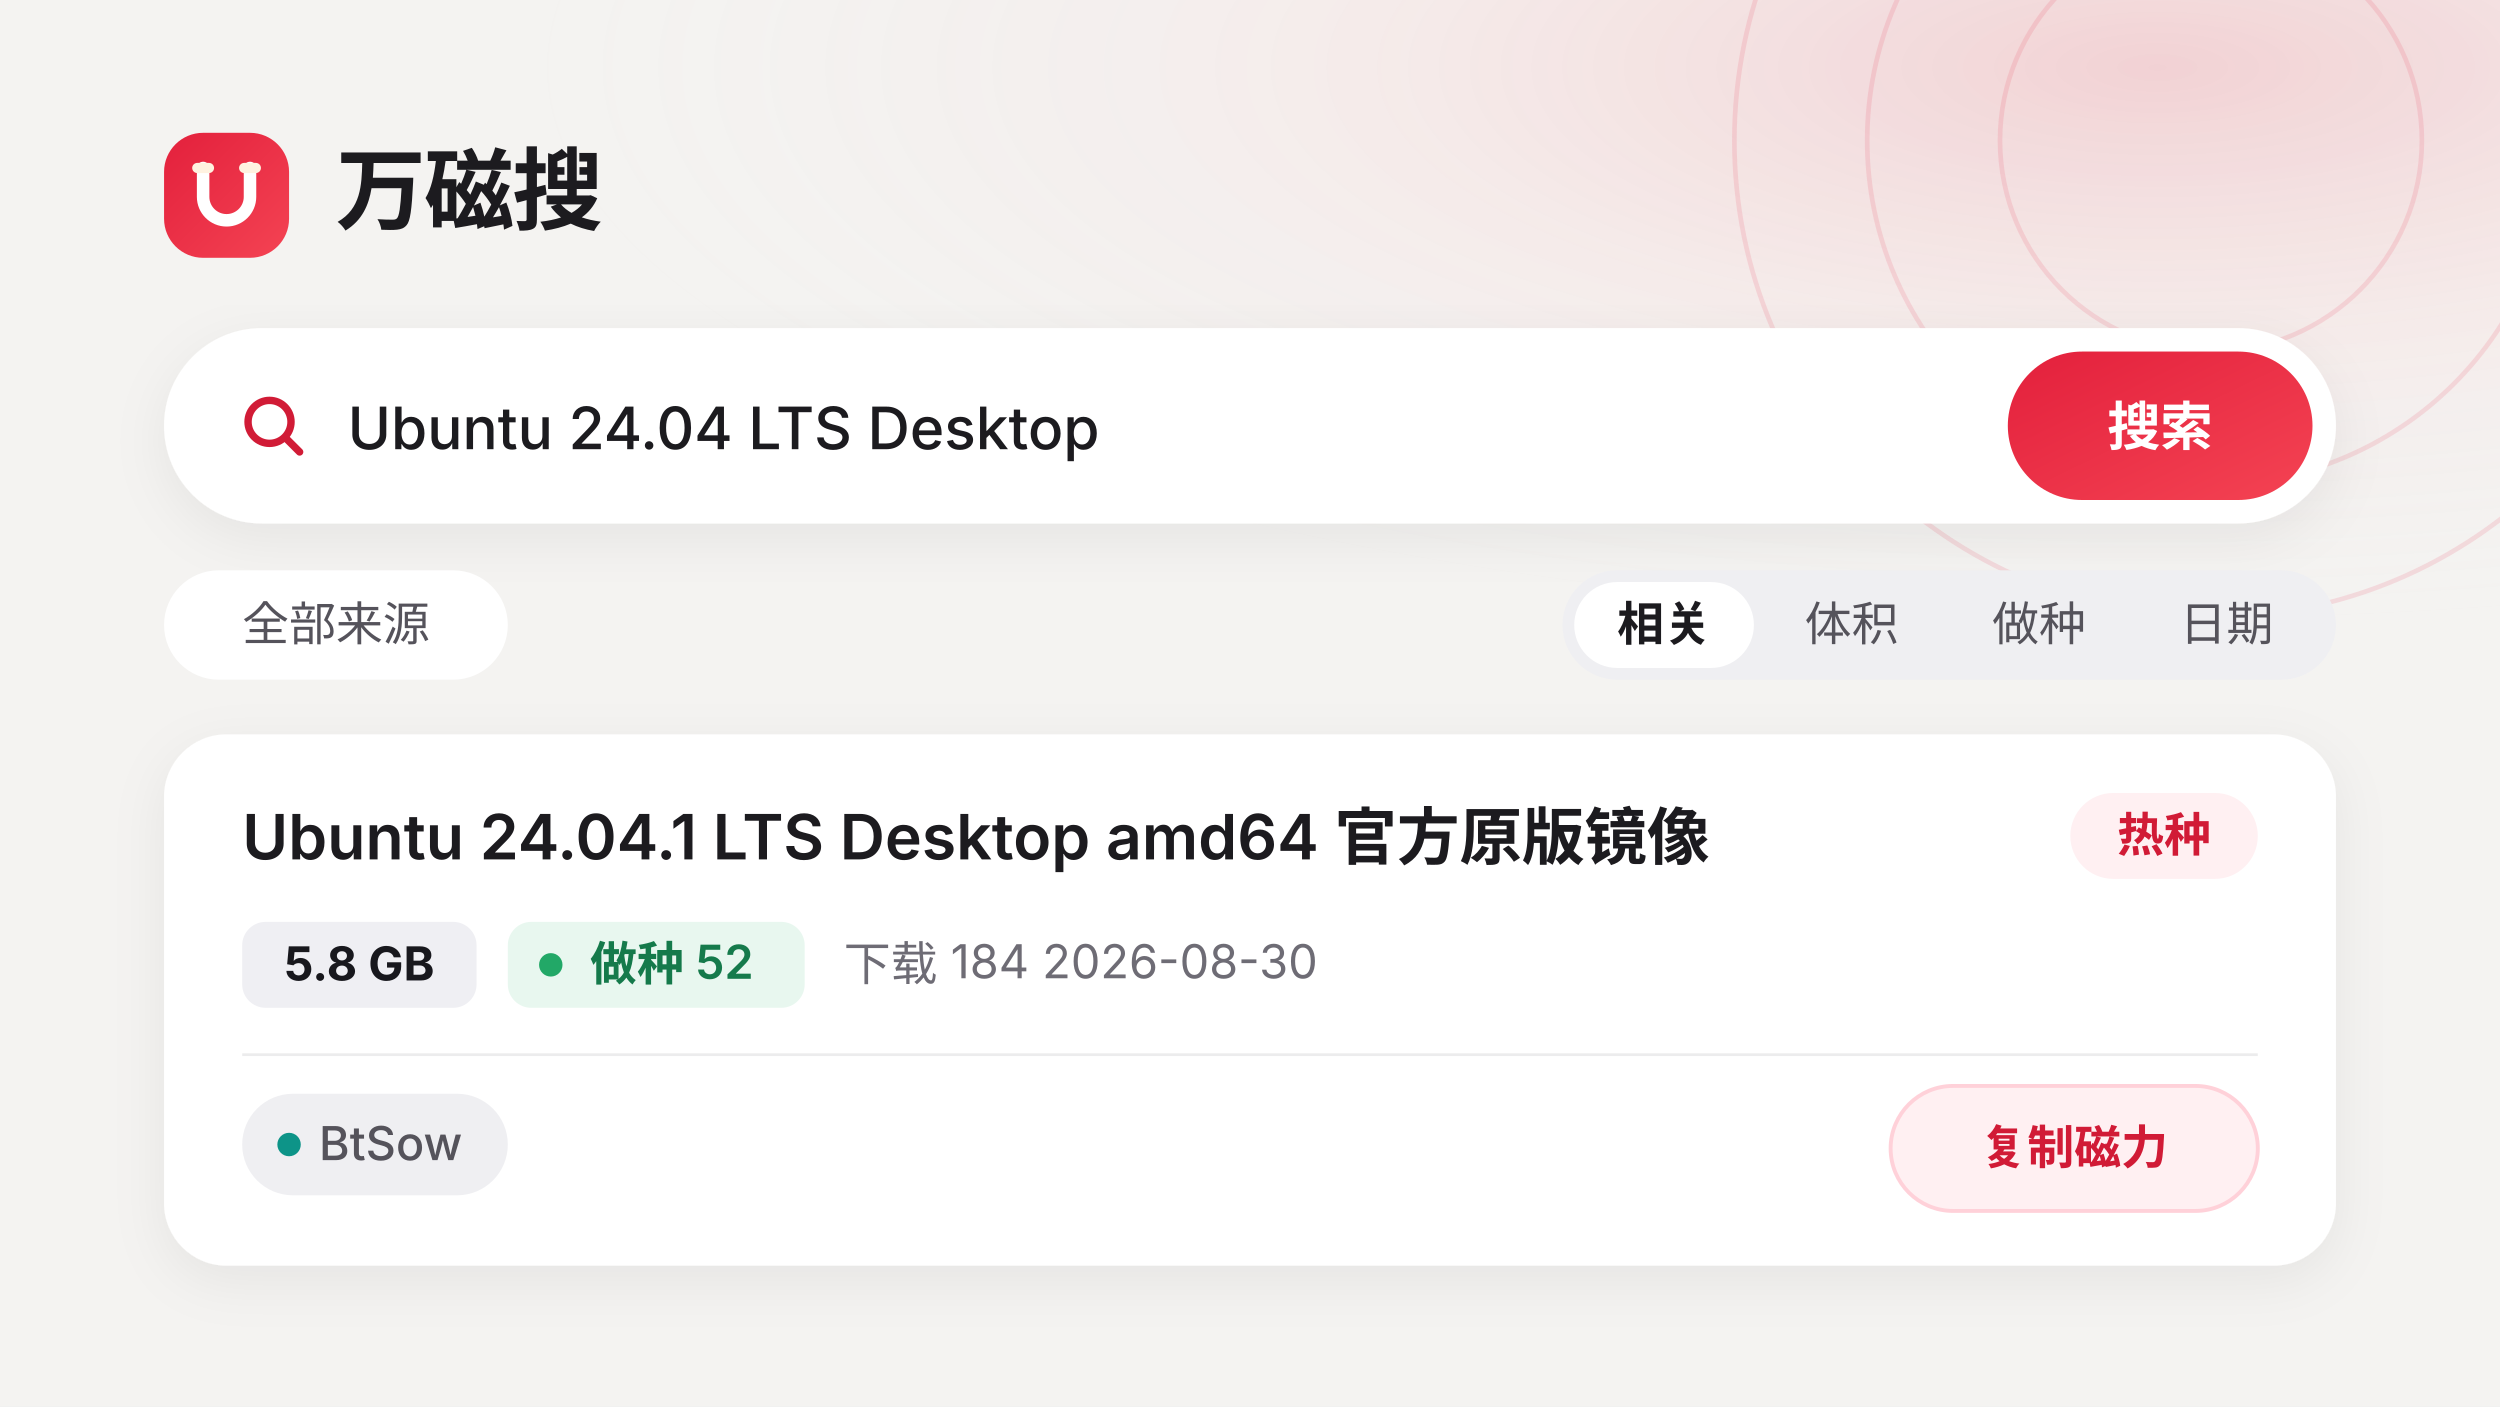
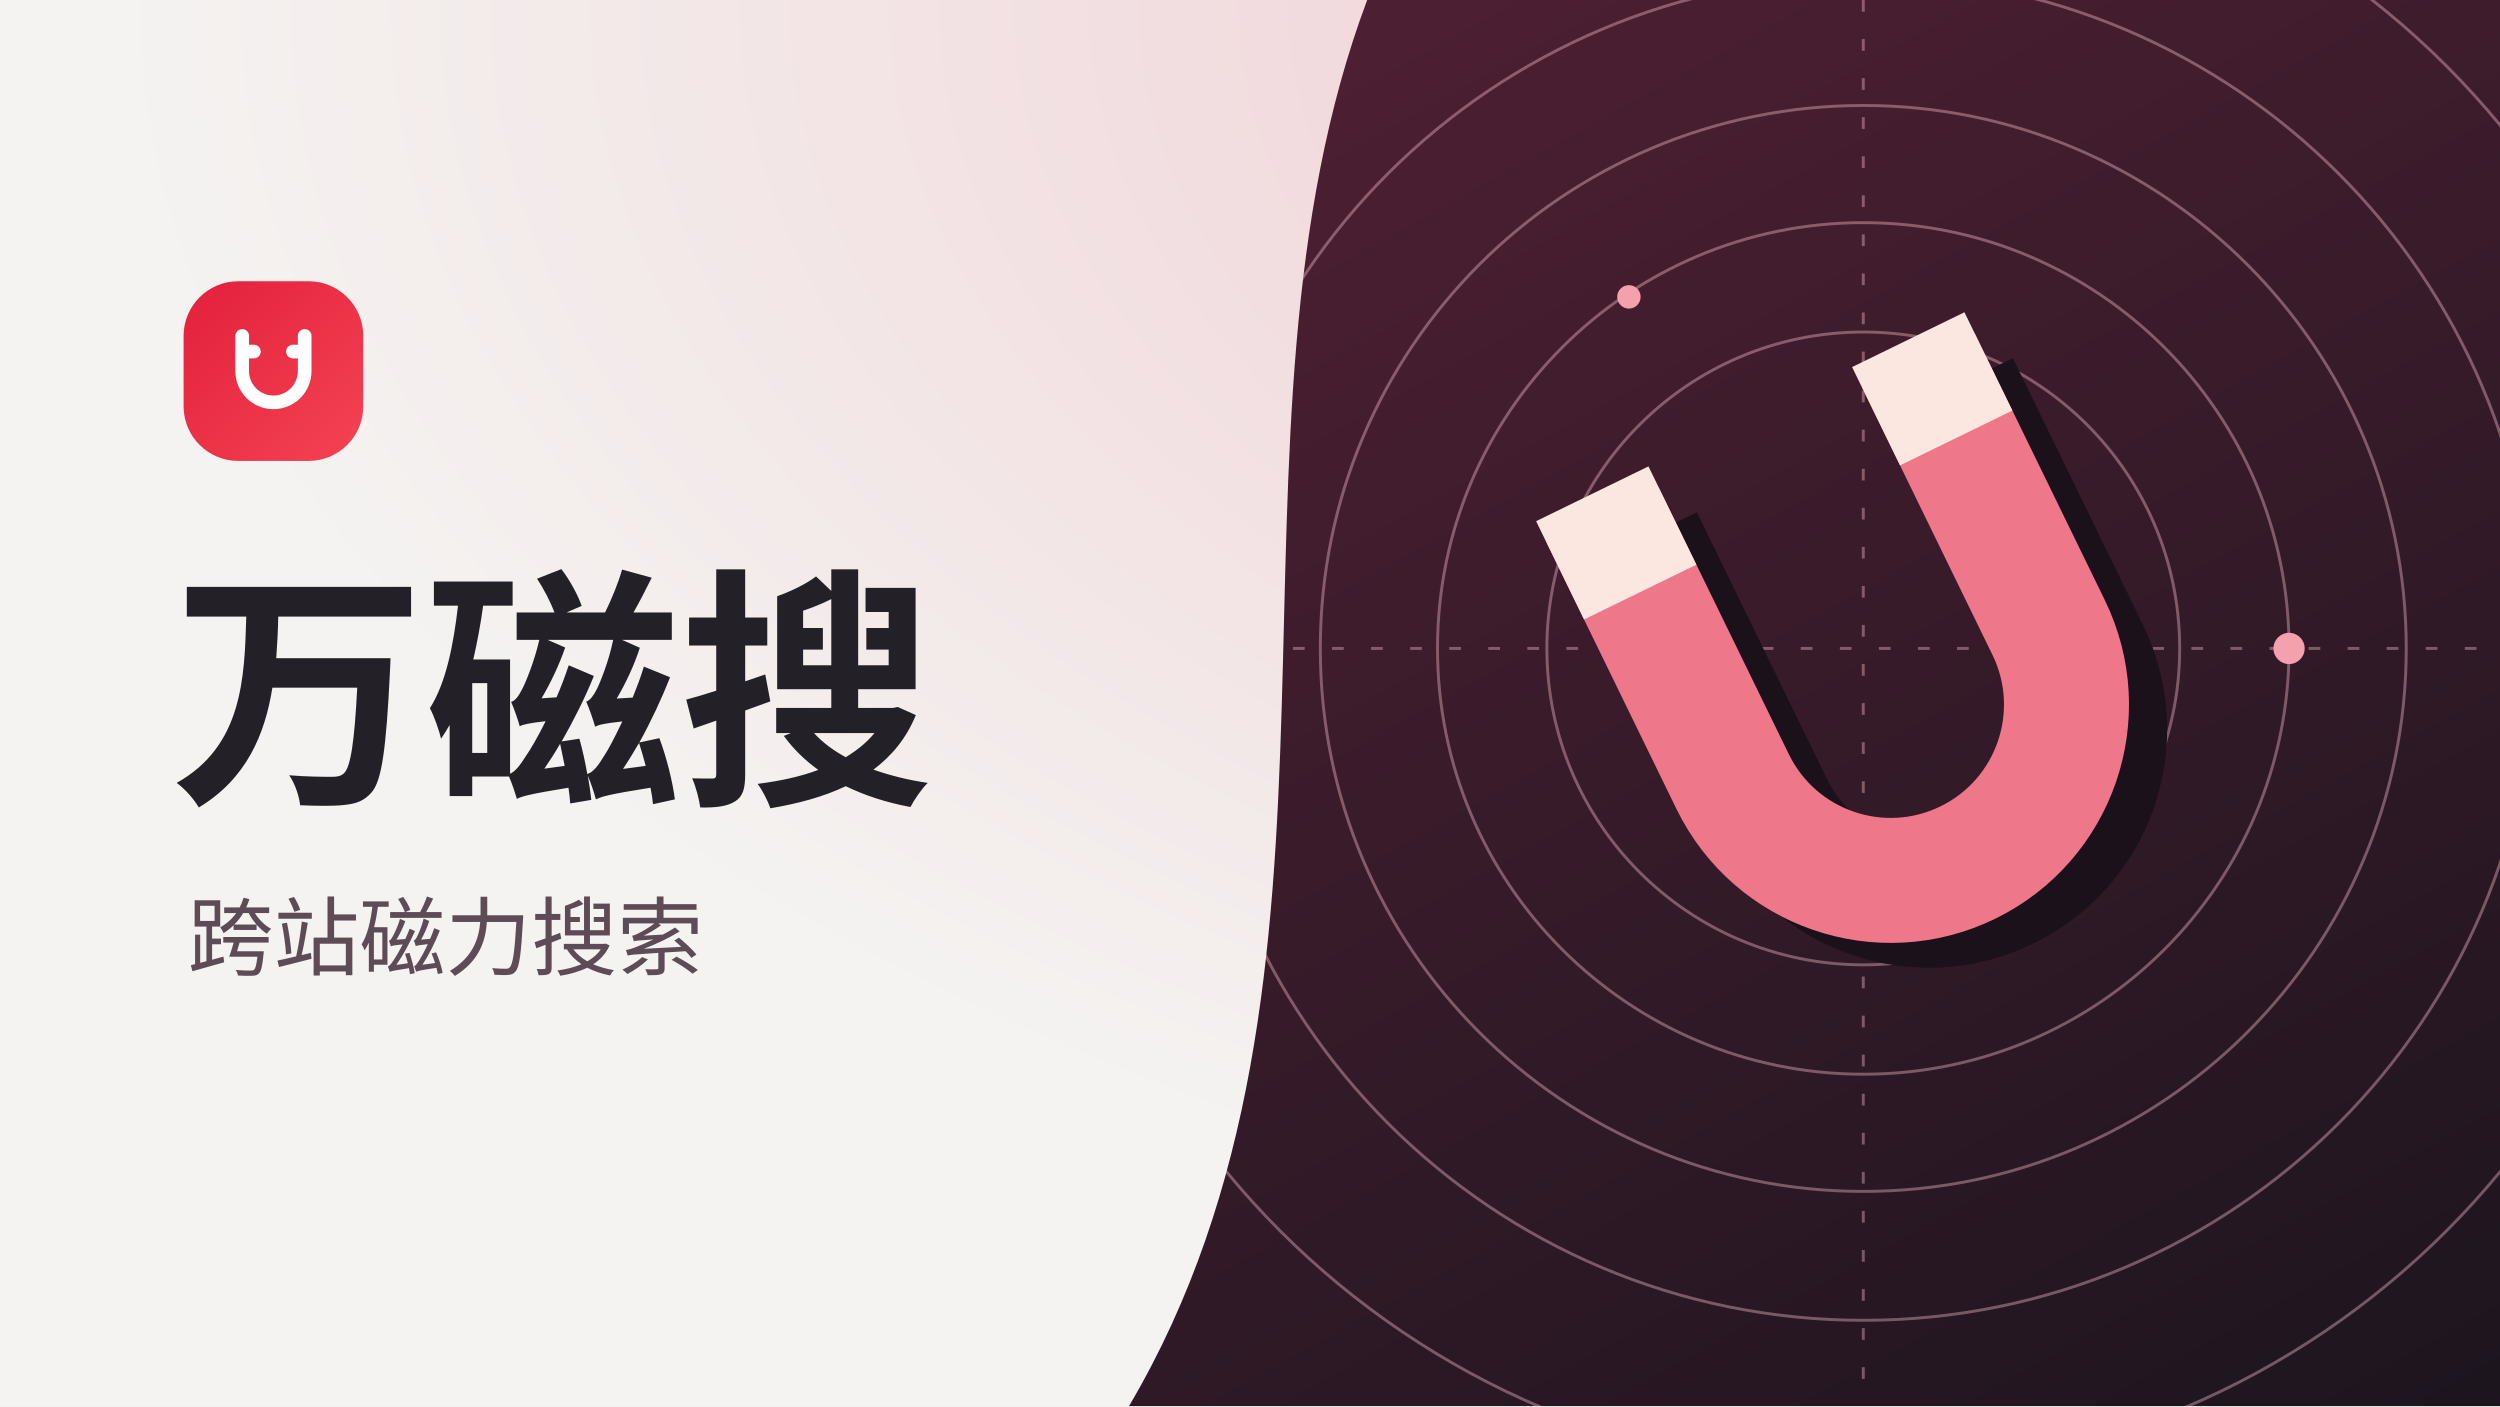
- <svg xmlns="http://www.w3.org/2000/svg" width="640" height="360" viewBox="0 0 640 360" role="img" aria-label="万磁搜 16:9 封面">
+ <svg xmlns="http://www.w3.org/2000/svg" width="640" height="360" viewBox="0 0 640 360" role="img" aria-labelledby="title desc">
  <defs>
-     <radialGradient id="cGlow" cx="86%" cy="8%" r="65%">
-       <stop offset="0%" stop-color="#E3203C" stop-opacity="0.16" />
-       <stop offset="48%" stop-color="#FF6B78" stop-opacity="0.06" />
-       <stop offset="100%" stop-color="#F4F3F1" stop-opacity="0" />
+     <radialGradient id="light" cx="100%" cy="0%" r="95%">
+       <stop stop-color="#F0C3CB" />
+       <stop offset="1" stop-color="#F4F3F1" />
    </radialGradient>
-     <linearGradient id="cBrand" x1="0" y1="0" x2="1" y2="1">
-       <stop offset="0%" stop-color="#E3203C" />
-       <stop offset="100%" stop-color="#F44353" />
+     <linearGradient id="dark" x2="100%" y2="100%">
+       <stop stop-color="#60233A" />
+       <stop offset="1" stop-color="#1C151E" />
    </linearGradient>
-     <filter id="cShadow" x="-10%" y="-20%" width="120%" height="150%">
-       <feGaussianBlur in="SourceAlpha" stdDeviation="7" result="blur" />
-       <feOffset in="blur" dy="4" result="offset" />
-       <feFlood flood-color="#18141A" flood-opacity="0.06" result="color" />
-       <feComposite in="color" in2="offset" operator="in" result="shadow" />
-       <feMerge>
-         <feMergeNode in="shadow" />
-         <feMergeNode in="SourceGraphic" />
-       </feMerge>
-     </filter>
+     <linearGradient id="brand" x2="100%" y2="100%">
+       <stop stop-color="#E3203C" />
+       <stop offset="1" stop-color="#F44353" />
+     </linearGradient>
+     <mask id="panel">
+       <path d="M350 0H640V360H289C354 250 308 112 350 0Z" fill="white" />
+     </mask>
  </defs>
-   <rect width="640" height="360" fill="#F4F3F1" />
-   <rect width="640" height="220" fill="url(#cGlow)" />
-   <g fill="none" stroke="#E3203C" stroke-opacity="0.12" stroke-width="1.2">
-     <circle cx="566" cy="36" r="54" />
-     <circle cx="566" cy="36" r="88" />
-     <circle cx="566" cy="36" r="122" />
+   <rect width="640" height="360" fill="url(#light)" />
+   <g mask="url(#panel)">
+     <rect width="640" height="360" fill="url(#dark)" />
+     <g fill="none" stroke="#F6C2CD" stroke-opacity=".39" stroke-width=".75">
+       <circle cx="477" cy="166" r="81" />
+       <circle cx="477" cy="166" r="109" />
+       <circle cx="477" cy="166" r="139" />
+       <circle cx="477" cy="166" r="172" />
+       <circle cx="477" cy="166" r="211" />
+       <path d="M271 166h369M477 0v360" stroke-dasharray="3 7" />
+     </g>
+     <circle cx="586" cy="166" r="4" fill="#F5A0AD" />
+     <circle cx="417" cy="76" r="3" fill="#F5A0AD" />
+     <g transform="rotate(-26 477 166)" fill="none" stroke-width="32">
+       <path d="M432 106v76a45 45 0 0 0 90 0v-76" stroke="#1B111A" transform="translate(6 10)" />
+       <path d="M432 106v76a45 45 0 0 0 90 0v-76" stroke="#EE778A" />
+       <path d="M432 100v28m90-28v28" stroke="#FBE7DF" />
+     </g>
  </g>
-   <g transform="translate(42, 34)">
-     <rect width="32" height="32" rx="10" fill="url(#cBrand)" />
-     <path d="M10 9v7.4a6 6 0 0 0 12 0V9" fill="none" stroke="#FFFFFF" stroke-width="3.2" stroke-linecap="round" />
-     <path d="M8.5 9h3M20.5 9h3" stroke="#FFF2E0" stroke-width="2.6" stroke-linecap="round" />
-     <text x="44" y="23" fill="#1C1B1F" font-family="PingFang SC, -apple-system, sans-serif" font-size="23" font-weight="700" letter-spacing="-0.4">万磁搜</text>
+   <rect x="47" y="72" width="46" height="46" rx="14" fill="url(#brand)" />
+   <path d="M62 86v9a8 8 0 0 0 16 0v-9m-16 4h3m10 0h3" fill="none" stroke="white" stroke-width="3.5" stroke-linecap="round" />
+   <g font-family="PingFang SC, Microsoft YaHei, Noto Sans CJK SC, sans-serif">
+     <text x="44" y="201" fill="#242028" font-size="65" font-weight="750">万磁搜</text>
+     <text x="48" y="248" fill="#5D4C56" font-size="22">跨站磁力搜索</text>
  </g>
-   <g filter="url(#cShadow)">
-     <rect x="42" y="84" width="556" height="50" rx="25" fill="#FFFFFF" />
-   </g>
-   <g transform="translate(61, 100)" fill="none" stroke="#D11B36" stroke-width="1.9" stroke-linecap="round">
-     <circle cx="8" cy="8" r="5.5" />
-     <path d="m12.2 12.2 3.5 3.5" />
-   </g>
-   <text x="89" y="115" fill="#1C1B1F" font-family="PingFang SC, -apple-system, sans-serif" font-size="15" font-weight="500">Ubuntu 24.04 LTS Desktop</text>
-   <rect x="514" y="90" width="78" height="38" rx="19" fill="url(#cBrand)" />
-   <text x="553" y="114" fill="#FFFFFF" text-anchor="middle" font-family="PingFang SC, -apple-system, sans-serif" font-size="13.5" font-weight="600">搜索</text>
-   <rect x="42" y="146" width="88" height="28" rx="14" fill="#FFFFFF" />
-   <text x="86" y="164" fill="#55535B" text-anchor="middle" font-family="PingFang SC, -apple-system, sans-serif" font-size="12" font-weight="500">全部来源</text>
-   <rect x="400" y="146" width="198" height="28" rx="14" fill="#EFEFF2" />
-   <rect x="403" y="149" width="46" height="22" rx="11" fill="#FFFFFF" />
-   <text x="426" y="164" fill="#1C1B1F" text-anchor="middle" font-family="PingFang SC, -apple-system, sans-serif" font-size="12" font-weight="600">相关</text>
-   <text x="474" y="164" fill="#55535B" text-anchor="middle" font-family="PingFang SC, -apple-system, sans-serif" font-size="12">体积</text>
-   <text x="522" y="164" fill="#55535B" text-anchor="middle" font-family="PingFang SC, -apple-system, sans-serif" font-size="12">做种</text>
-   <text x="570" y="164" fill="#55535B" text-anchor="middle" font-family="PingFang SC, -apple-system, sans-serif" font-size="12">日期</text>
-   <g filter="url(#cShadow)">
-     <rect x="42" y="188" width="556" height="136" rx="16" fill="#FFFFFF" />
-   </g>
-   <text x="62" y="220" fill="#1C1B1F" font-family="PingFang SC, -apple-system, sans-serif" font-size="16" font-weight="600">Ubuntu 24.04.1 LTS Desktop amd64 官方原版镜像</text>
-   <rect x="530" y="203" width="48" height="22" rx="11" fill="#FFF0F2" />
-   <text x="554" y="218" fill="#D11B36" text-anchor="middle" font-family="PingFang SC, -apple-system, sans-serif" font-size="12" font-weight="600">热种</text>
-   <rect x="62" y="236" width="60" height="22" rx="6" fill="#EFEFF3" />
-   <text x="92" y="251" fill="#18181D" text-anchor="middle" font-family="PingFang SC, -apple-system, sans-serif" font-size="12" font-weight="700">5.8 GB</text>
-   <rect x="130" y="236" width="76" height="22" rx="6" fill="#E8F7EF" />
-   <circle cx="141" cy="247" r="3" fill="#22A867" />
-   <text x="172" y="251" fill="#157A4B" text-anchor="middle" font-family="PingFang SC, -apple-system, sans-serif" font-size="12" font-weight="600">做种 52</text>
-   <text x="216" y="251" fill="#6E6C75" font-family="PingFang SC, -apple-system, sans-serif" font-size="12">下载 184   2026-08-30</text>
-   <line x1="62" y1="270" x2="578" y2="270" stroke="#18141A" stroke-opacity="0.08" stroke-width="0.7" />
-   <rect x="62" y="280" width="68" height="26" rx="13" fill="#EFEFF2" />
-   <circle cx="74" cy="293" r="3" fill="#0D9488" />
-   <text x="100" y="297" fill="#55535B" text-anchor="middle" font-family="PingFang SC, -apple-system, sans-serif" font-size="12" font-weight="500">BtSow</text>
-   <rect x="484" y="278" width="94" height="32" rx="16" fill="#FFF0F2" stroke="#FFD1D9" stroke-width="1" />
-   <text x="531" y="298" fill="#D11B36" text-anchor="middle" font-family="PingFang SC, -apple-system, sans-serif" font-size="12" font-weight="600">复制磁力</text>
</svg>
